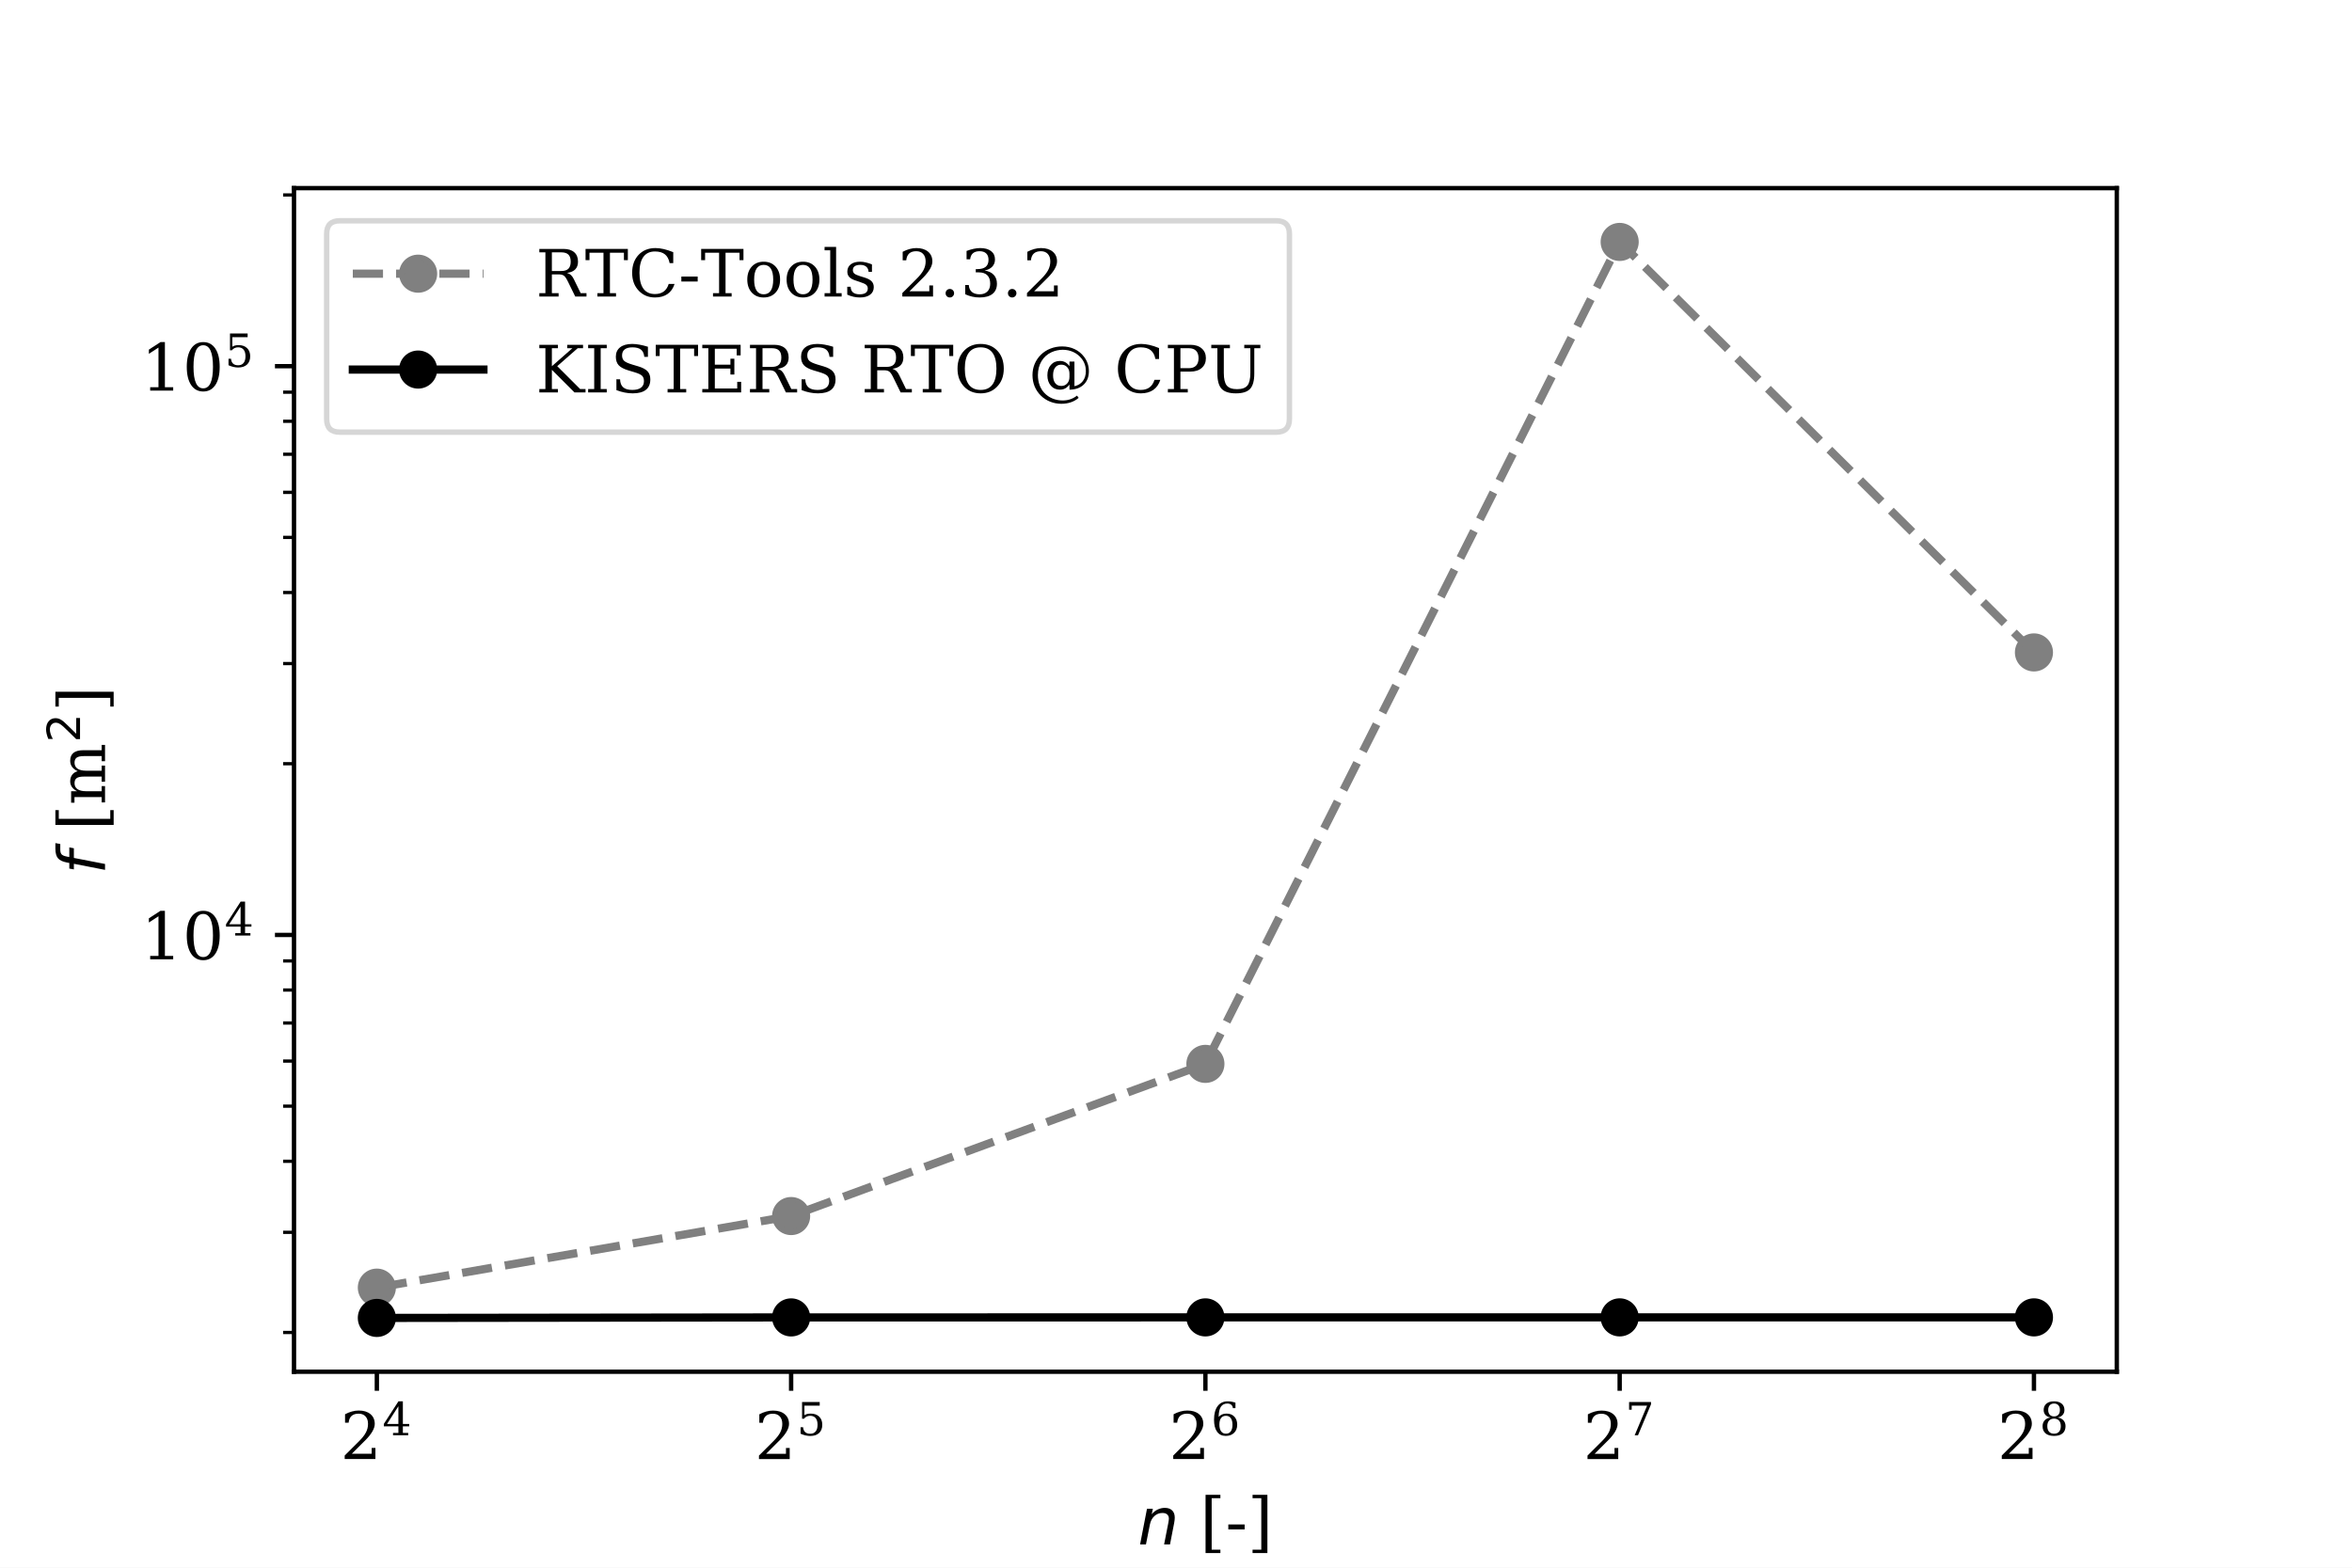
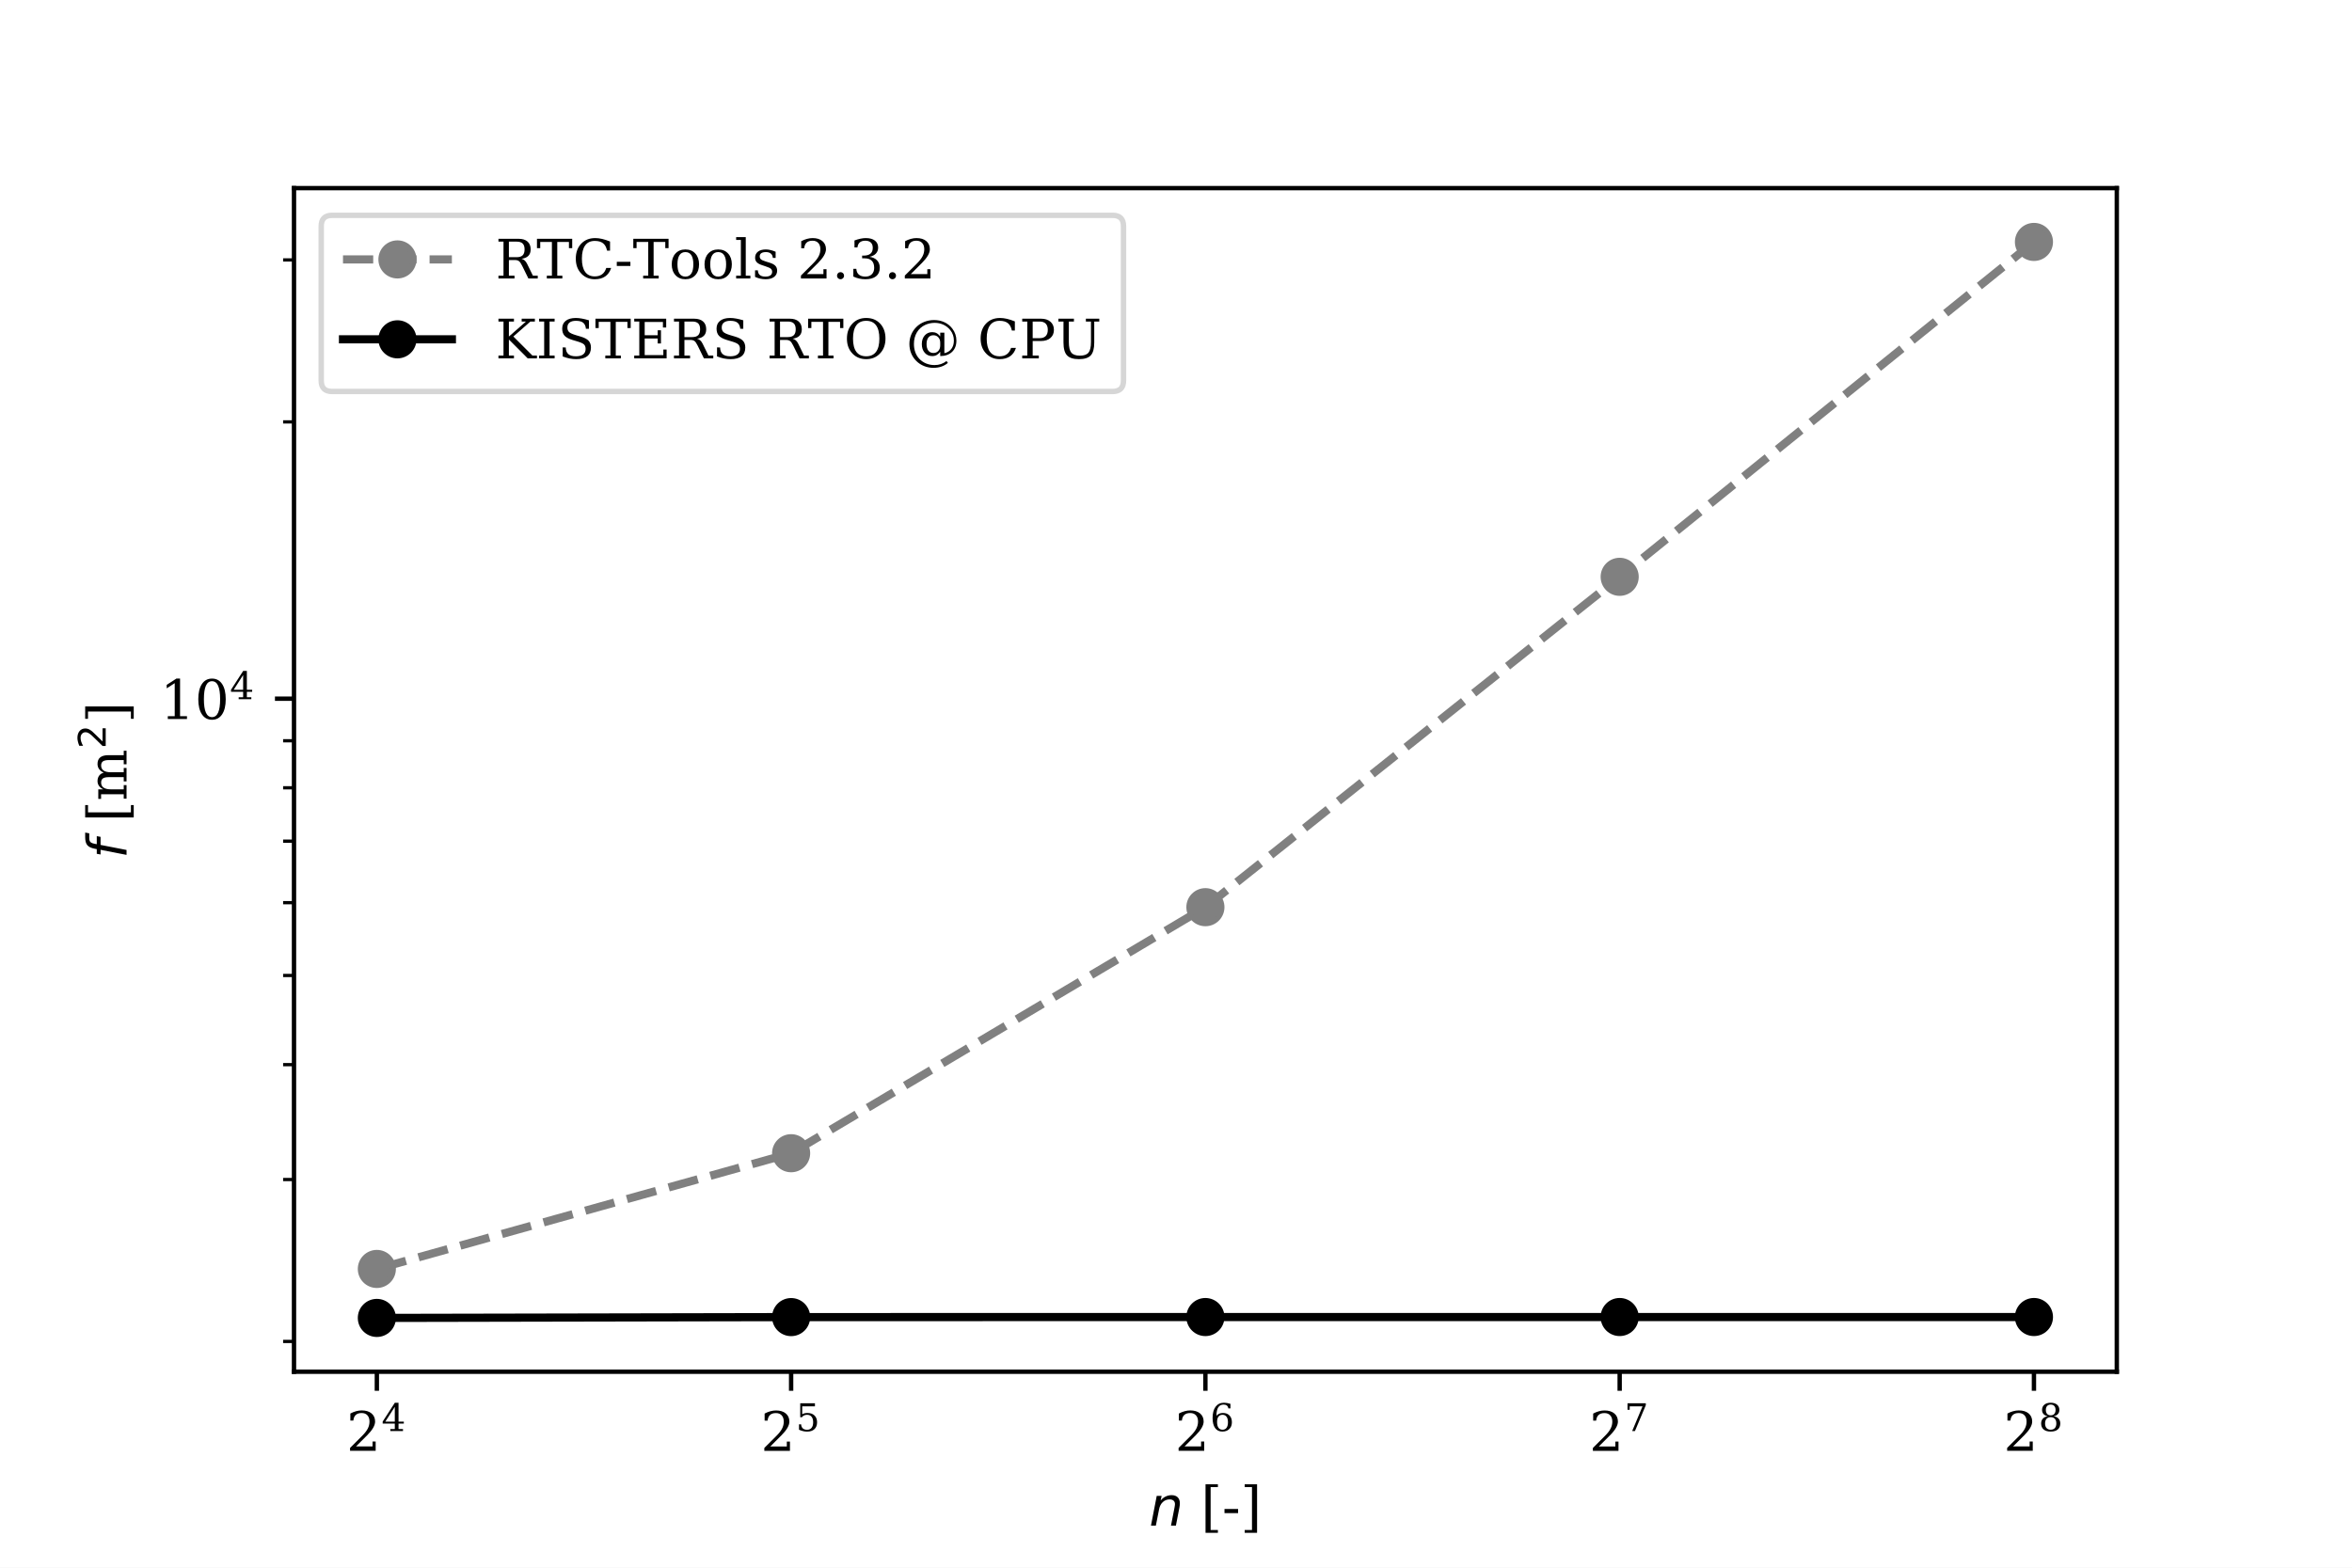
<svg xmlns="http://www.w3.org/2000/svg" xmlns:xlink="http://www.w3.org/1999/xlink" height="288pt" version="1.1" viewBox="0 0 432 288" width="432pt">
  <defs>
    <style type="text/css">
*{stroke-linecap:butt;stroke-linejoin:round;white-space:pre;}
  </style>
  </defs>
  <g id="figure_1">
    <g id="patch_1">
      <path d="M 0 288  L 432 288  L 432 0  L 0 0  z " style="fill:#ffffff;" />
    </g>
    <g id="axes_1">
      <g id="patch_2">
        <path d="M 54 252  L 388.8 252  L 388.8 34.56  L 54 34.56  z " style="fill:#ffffff;" />
      </g>
      <g id="matplotlib.axis_1">
        <g id="xtick_1">
          <g id="line2d_1">
            <defs>
-               <path d="M 0 0  L 0 3.5  " id="me330f98cf2" style="stroke:#000000;stroke-width:0.8;" />
-             </defs>
-             <g>
-               <use style="stroke:#000000;stroke-width:0.8;" x="69.218" xlink:href="#me330f98cf2" y="252" />
+               <path d="M 0 0  L 0 3.5  " id="mf305bea7f1" style="stroke:#000000;stroke-width:0.8;" />
+             </defs>
+             <g>
+               <use style="stroke:#000000;stroke-width:0.8;" x="69.218" xlink:href="#mf305bea7f1" y="252" />
            </g>
          </g>
          <g id="text_1">
            <defs>
              <path d="M 12.797 55.516  L 7.328 55.516  L 7.328 68.5  Q 12.547 71.297 17.844 72.75  Q 23.141 74.219 28.219 74.219  Q 39.594 74.219 46.188 68.703  Q 52.781 63.188 52.781 53.719  Q 52.781 43.016 37.844 28.125  Q 36.672 27 36.078 26.422  L 17.672 8.016  L 48.094 8.016  L 48.094 17  L 53.812 17  L 53.812 0  L 6.781 0  L 6.781 5.328  L 28.906 27.391  Q 36.234 34.719 39.359 40.844  Q 42.484 46.969 42.484 53.719  Q 42.484 61.078 38.641 65.234  Q 34.812 69.391 28.078 69.391  Q 21.094 69.391 17.281 65.922  Q 13.484 62.453 12.797 55.516  z " id="DejaVuSerif-50" />
              <path d="M 34.906 24.703  L 34.906 63.484  L 10.016 24.703  z M 56.391 0  L 23.188 0  L 23.188 5.172  L 34.906 5.172  L 34.906 19.484  L 3.078 19.484  L 3.078 24.812  L 35.016 74.219  L 44.672 74.219  L 44.672 24.703  L 58.594 24.703  L 58.594 19.484  L 44.672 19.484  L 44.672 5.172  L 56.391 5.172  z " id="DejaVuSerif-52" />
            </defs>
-             <g transform="translate(62.49818 268.1181)scale(0.12 -0.12)">
+             <g transform="translate(63.61818 266.5984)scale(0.1 -0.1)">
              <use transform="translate(0 0.7125)" xlink:href="#DejaVuSerif-50" />
              <use transform="translate(64.53141 37.04688)scale(0.7)" xlink:href="#DejaVuSerif-52" />
            </g>
          </g>
        </g>
        <g id="xtick_2">
          <g id="line2d_2">
            <g>
-               <use style="stroke:#000000;stroke-width:0.8;" x="145.309" xlink:href="#me330f98cf2" y="252" />
+               <use style="stroke:#000000;stroke-width:0.8;" x="145.309" xlink:href="#mf305bea7f1" y="252" />
            </g>
          </g>
          <g id="text_2">
            <defs>
              <path d="M 50.297 72.906  L 50.297 64.891  L 16.891 64.891  L 16.891 44  Q 19.438 45.75 22.828 46.625  Q 26.219 47.516 30.422 47.516  Q 42.234 47.516 49.062 40.969  Q 55.906 34.422 55.906 23.094  Q 55.906 11.531 49 5.047  Q 42.094 -1.422 29.594 -1.422  Q 24.562 -1.422 19.281 -0.188  Q 14.016 1.031 8.5 3.516  L 8.5 17.672  L 14.016 17.672  Q 14.453 10.75 18.422 7.078  Q 22.406 3.422 29.594 3.422  Q 37.312 3.422 41.453 8.5  Q 45.609 13.578 45.609 23.094  Q 45.609 32.562 41.484 37.609  Q 37.359 42.672 29.594 42.672  Q 25.203 42.672 21.844 41.109  Q 18.5 39.547 15.922 36.281  L 11.719 36.281  L 11.719 72.906  z " id="DejaVuSerif-53" />
            </defs>
-             <g transform="translate(138.5891 268.1181)scale(0.12 -0.12)">
+             <g transform="translate(139.7091 266.5984)scale(0.1 -0.1)">
              <use transform="translate(0 0.63125)" xlink:href="#DejaVuSerif-50" />
              <use transform="translate(64.53141 36.96563)scale(0.7)" xlink:href="#DejaVuSerif-53" />
            </g>
          </g>
        </g>
        <g id="xtick_3">
          <g id="line2d_3">
            <g>
-               <use style="stroke:#000000;stroke-width:0.8;" x="221.4" xlink:href="#me330f98cf2" y="252" />
+               <use style="stroke:#000000;stroke-width:0.8;" x="221.4" xlink:href="#mf305bea7f1" y="252" />
            </g>
          </g>
          <g id="text_3">
            <defs>
              <path d="M 32.719 3.422  Q 39.594 3.422 43.297 8.469  Q 47.016 13.531 47.016 23  Q 47.016 32.469 43.297 37.516  Q 39.594 42.578 32.719 42.578  Q 25.734 42.578 22.062 37.688  Q 18.406 32.812 18.406 23.578  Q 18.406 13.875 22.109 8.641  Q 25.828 3.422 32.719 3.422  z M 16.797 40.141  Q 20.125 43.797 24.312 45.594  Q 28.516 47.406 33.797 47.406  Q 44.672 47.406 51 40.859  Q 57.328 34.328 57.328 23  Q 57.328 11.922 50.516 5.25  Q 43.703 -1.422 32.328 -1.422  Q 19.969 -1.422 13.328 7.781  Q 6.688 17 6.688 34.078  Q 6.688 53.219 14.547 63.719  Q 22.406 74.219 36.719 74.219  Q 40.578 74.219 44.828 73.484  Q 49.078 72.75 53.516 71.297  L 53.516 59.281  L 48 59.281  Q 47.406 64.203 44.234 66.797  Q 41.062 69.391 35.688 69.391  Q 26.219 69.391 21.578 62.203  Q 16.938 55.031 16.797 40.141  z " id="DejaVuSerif-54" />
            </defs>
-             <g transform="translate(214.68 268.1181)scale(0.12 -0.12)">
+             <g transform="translate(215.8 266.5984)scale(0.1 -0.1)">
              <use transform="translate(0 0.7125)" xlink:href="#DejaVuSerif-50" />
              <use transform="translate(64.53141 37.04688)scale(0.7)" xlink:href="#DejaVuSerif-54" />
            </g>
          </g>
        </g>
        <g id="xtick_4">
          <g id="line2d_4">
            <g>
-               <use style="stroke:#000000;stroke-width:0.8;" x="297.491" xlink:href="#me330f98cf2" y="252" />
+               <use style="stroke:#000000;stroke-width:0.8;" x="297.491" xlink:href="#mf305bea7f1" y="252" />
            </g>
          </g>
          <g id="text_4">
            <defs>
              <path d="M 56.391 67.922  L 27.875 0  L 20.609 0  L 47.797 64.891  L 14.109 64.891  L 14.109 55.906  L 8.406 55.906  L 8.406 72.906  L 56.391 72.906  z " id="DejaVuSerif-55" />
            </defs>
-             <g transform="translate(290.7709 268.1181)scale(0.12 -0.12)">
+             <g transform="translate(291.8909 266.5984)scale(0.1 -0.1)">
              <use transform="translate(0 0.63125)" xlink:href="#DejaVuSerif-50" />
              <use transform="translate(64.53141 36.96563)scale(0.7)" xlink:href="#DejaVuSerif-55" />
            </g>
          </g>
        </g>
        <g id="xtick_5">
          <g id="line2d_5">
            <g>
-               <use style="stroke:#000000;stroke-width:0.8;" x="373.582" xlink:href="#me330f98cf2" y="252" />
+               <use style="stroke:#000000;stroke-width:0.8;" x="373.582" xlink:href="#mf305bea7f1" y="252" />
            </g>
          </g>
          <g id="text_5">
            <defs>
              <path d="M 46.578 19.922  Q 46.578 27.734 42.688 32.047  Q 38.812 36.375 31.781 36.375  Q 24.75 36.375 20.875 32.047  Q 17 27.734 17 19.922  Q 17 12.062 20.875 7.734  Q 24.75 3.422 31.781 3.422  Q 38.812 3.422 42.688 7.734  Q 46.578 12.062 46.578 19.922  z M 44.578 55.328  Q 44.578 61.969 41.203 65.672  Q 37.844 69.391 31.781 69.391  Q 25.781 69.391 22.391 65.672  Q 19 61.969 19 55.328  Q 19 48.641 22.391 44.922  Q 25.781 41.219 31.781 41.219  Q 37.844 41.219 41.203 44.922  Q 44.578 48.641 44.578 55.328  z M 39.312 38.812  Q 47.609 37.703 52.25 32.688  Q 56.891 27.688 56.891 19.922  Q 56.891 9.672 50.391 4.125  Q 43.891 -1.422 31.781 -1.422  Q 19.734 -1.422 13.203 4.125  Q 6.688 9.672 6.688 19.922  Q 6.688 27.688 11.328 32.688  Q 15.969 37.703 24.312 38.812  Q 16.938 40.141 13 44.406  Q 9.078 48.688 9.078 55.328  Q 9.078 64.109 15.125 69.156  Q 21.188 74.219 31.781 74.219  Q 42.391 74.219 48.438 69.156  Q 54.5 64.109 54.5 55.328  Q 54.5 48.688 50.562 44.406  Q 46.625 40.141 39.312 38.812  z " id="DejaVuSerif-56" />
            </defs>
-             <g transform="translate(366.8618 268.1181)scale(0.12 -0.12)">
+             <g transform="translate(367.9818 266.5984)scale(0.1 -0.1)">
              <use transform="translate(0 0.7125)" xlink:href="#DejaVuSerif-50" />
              <use transform="translate(64.53141 37.04688)scale(0.7)" xlink:href="#DejaVuSerif-56" />
            </g>
          </g>
        </g>
        <g id="text_6">
          <defs>
            <path d="M 55.719 33.016  L 49.312 0  L 40.281 0  L 46.688 32.672  Q 47.125 34.969 47.359 36.719  Q 47.609 38.484 47.609 39.5  Q 47.609 43.609 45.016 45.891  Q 42.438 48.188 37.797 48.188  Q 30.562 48.188 25.344 43.375  Q 20.125 38.578 18.5 30.328  L 12.5 0  L 3.516 0  L 14.109 54.688  L 23.094 54.688  L 21.297 46.094  Q 25.047 50.828 30.312 53.406  Q 35.594 56 41.406 56  Q 48.641 56 52.609 52.094  Q 56.594 48.188 56.594 41.109  Q 56.594 39.359 56.375 37.359  Q 56.156 35.359 55.719 33.016  z " id="DejaVuSans-Oblique-110" />
            <path id="DejaVuSerif-32" />
            <path d="M 8.594 75.984  L 31.297 75.984  L 31.297 70.797  L 17.922 70.797  L 17.922 -8.016  L 31.297 -8.016  L 31.297 -13.188  L 8.594 -13.188  z " id="DejaVuSerif-91" />
            <path d="M 4.391 30.609  L 29.391 30.609  L 29.391 23  L 4.391 23  z " id="DejaVuSerif-45" />
            <path d="M 30.422 75.984  L 30.422 -13.188  L 7.719 -13.188  L 7.719 -8.016  L 21.094 -8.016  L 21.094 70.797  L 7.719 70.797  L 7.719 75.984  z " id="DejaVuSerif-93" />
          </defs>
-           <g transform="translate(208.98 283.7319)scale(0.12 -0.12)">
+           <g transform="translate(211.05 280.2766)scale(0.1 -0.1)">
            <use transform="translate(0 0.015625)" xlink:href="#DejaVuSans-Oblique-110" />
            <use transform="translate(63.37891 0.015625)" xlink:href="#DejaVuSerif-32" />
            <use transform="translate(95.16602 0.015625)" xlink:href="#DejaVuSerif-91" />
            <use transform="translate(134.1797 0.015625)" xlink:href="#DejaVuSerif-45" />
            <use transform="translate(167.9688 0.015625)" xlink:href="#DejaVuSerif-93" />
          </g>
        </g>
      </g>
      <g id="matplotlib.axis_2">
        <g id="ytick_1">
          <g id="line2d_6">
            <defs>
-               <path d="M 0 0  L -3.5 0  " id="m2ecfad1201" style="stroke:#000000;stroke-width:0.8;" />
-             </defs>
-             <g>
-               <use style="stroke:#000000;stroke-width:0.8;" x="54" xlink:href="#m2ecfad1201" y="171.755" />
+               <path d="M 0 0  L -3.5 0  " id="me448bcb510" style="stroke:#000000;stroke-width:0.8;" />
+             </defs>
+             <g>
+               <use style="stroke:#000000;stroke-width:0.8;" x="54" xlink:href="#me448bcb510" y="128.356" />
            </g>
          </g>
          <g id="text_7">
            <defs>
              <path d="M 14.203 0  L 14.203 5.172  L 26.906 5.172  L 26.906 65.828  L 12.203 56.297  L 12.203 62.703  L 29.984 74.219  L 36.719 74.219  L 36.719 5.172  L 49.422 5.172  L 49.422 0  z " id="DejaVuSerif-49" />
              <path d="M 31.781 3.422  Q 39.266 3.422 42.969 11.625  Q 46.688 19.828 46.688 36.375  Q 46.688 52.984 42.969 61.188  Q 39.266 69.391 31.781 69.391  Q 24.312 69.391 20.594 61.188  Q 16.891 52.984 16.891 36.375  Q 16.891 19.828 20.594 11.625  Q 24.312 3.422 31.781 3.422  z M 31.781 -1.422  Q 19.922 -1.422 13.25 8.531  Q 6.594 18.5 6.594 36.375  Q 6.594 54.297 13.25 64.25  Q 19.922 74.219 31.781 74.219  Q 43.703 74.219 50.344 64.25  Q 56.984 54.297 56.984 36.375  Q 56.984 18.5 50.344 8.531  Q 43.703 -1.422 31.781 -1.422  z " id="DejaVuSerif-48" />
            </defs>
-             <g transform="translate(25.88 176.3144)scale(0.12 -0.12)">
+             <g transform="translate(29.4 132.1556)scale(0.1 -0.1)">
              <use transform="translate(0 0.7125)" xlink:href="#DejaVuSerif-49" />
              <use transform="translate(63.62305 0.7125)" xlink:href="#DejaVuSerif-48" />
              <use transform="translate(128.1545 37.04688)scale(0.7)" xlink:href="#DejaVuSerif-52" />
            </g>
          </g>
        </g>
        <g id="ytick_2">
          <g id="line2d_7">
-             <g>
-               <use style="stroke:#000000;stroke-width:0.8;" x="54" xlink:href="#m2ecfad1201" y="67.269" />
-             </g>
-           </g>
-           <g id="text_8">
-             <g transform="translate(25.88 71.82839)scale(0.12 -0.12)">
-               <use transform="translate(0 0.63125)" xlink:href="#DejaVuSerif-49" />
-               <use transform="translate(63.62305 0.63125)" xlink:href="#DejaVuSerif-48" />
-               <use transform="translate(128.1545 36.96563)scale(0.7)" xlink:href="#DejaVuSerif-53" />
+             <defs>
+               <path d="M 0 0  L -2 0  " id="m53c43acfee" style="stroke:#000000;stroke-width:0.6;" />
+             </defs>
+             <g>
+               <use style="stroke:#000000;stroke-width:0.6;" x="54" xlink:href="#m53c43acfee" y="246.436" />
            </g>
          </g>
        </g>
        <g id="ytick_3">
          <g id="line2d_8">
-             <defs>
-               <path d="M 0 0  L -2 0  " id="me9627e96fa" style="stroke:#000000;stroke-width:0.6;" />
-             </defs>
-             <g>
-               <use style="stroke:#000000;stroke-width:0.6;" x="54" xlink:href="#me9627e96fa" y="244.788" />
+             <g>
+               <use style="stroke:#000000;stroke-width:0.6;" x="54" xlink:href="#m53c43acfee" y="216.688" />
            </g>
          </g>
        </g>
        <g id="ytick_4">
          <g id="line2d_9">
            <g>
-               <use style="stroke:#000000;stroke-width:0.6;" x="54" xlink:href="#me9627e96fa" y="226.389" />
+               <use style="stroke:#000000;stroke-width:0.6;" x="54" xlink:href="#m53c43acfee" y="195.582" />
            </g>
          </g>
        </g>
        <g id="ytick_5">
          <g id="line2d_10">
            <g>
-               <use style="stroke:#000000;stroke-width:0.6;" x="54" xlink:href="#me9627e96fa" y="213.335" />
+               <use style="stroke:#000000;stroke-width:0.6;" x="54" xlink:href="#m53c43acfee" y="179.21" />
            </g>
          </g>
        </g>
        <g id="ytick_6">
          <g id="line2d_11">
            <g>
-               <use style="stroke:#000000;stroke-width:0.6;" x="54" xlink:href="#me9627e96fa" y="203.209" />
+               <use style="stroke:#000000;stroke-width:0.6;" x="54" xlink:href="#m53c43acfee" y="165.834" />
            </g>
          </g>
        </g>
        <g id="ytick_7">
          <g id="line2d_12">
            <g>
-               <use style="stroke:#000000;stroke-width:0.6;" x="54" xlink:href="#me9627e96fa" y="194.935" />
+               <use style="stroke:#000000;stroke-width:0.6;" x="54" xlink:href="#m53c43acfee" y="154.525" />
            </g>
          </g>
        </g>
        <g id="ytick_8">
          <g id="line2d_13">
            <g>
-               <use style="stroke:#000000;stroke-width:0.6;" x="54" xlink:href="#me9627e96fa" y="187.94" />
+               <use style="stroke:#000000;stroke-width:0.6;" x="54" xlink:href="#m53c43acfee" y="144.728" />
            </g>
          </g>
        </g>
        <g id="ytick_9">
          <g id="line2d_14">
            <g>
-               <use style="stroke:#000000;stroke-width:0.6;" x="54" xlink:href="#me9627e96fa" y="181.881" />
+               <use style="stroke:#000000;stroke-width:0.6;" x="54" xlink:href="#m53c43acfee" y="136.086" />
            </g>
          </g>
        </g>
        <g id="ytick_10">
          <g id="line2d_15">
            <g>
-               <use style="stroke:#000000;stroke-width:0.6;" x="54" xlink:href="#me9627e96fa" y="176.536" />
+               <use style="stroke:#000000;stroke-width:0.6;" x="54" xlink:href="#m53c43acfee" y="77.502" />
            </g>
          </g>
        </g>
        <g id="ytick_11">
          <g id="line2d_16">
            <g>
-               <use style="stroke:#000000;stroke-width:0.6;" x="54" xlink:href="#me9627e96fa" y="140.302" />
-             </g>
-           </g>
-         </g>
-         <g id="ytick_12">
-           <g id="line2d_17">
-             <g>
-               <use style="stroke:#000000;stroke-width:0.6;" x="54" xlink:href="#me9627e96fa" y="121.903" />
-             </g>
-           </g>
-         </g>
-         <g id="ytick_13">
-           <g id="line2d_18">
-             <g>
-               <use style="stroke:#000000;stroke-width:0.6;" x="54" xlink:href="#me9627e96fa" y="108.848" />
-             </g>
-           </g>
-         </g>
-         <g id="ytick_14">
-           <g id="line2d_19">
-             <g>
-               <use style="stroke:#000000;stroke-width:0.6;" x="54" xlink:href="#me9627e96fa" y="98.723" />
-             </g>
-           </g>
-         </g>
-         <g id="ytick_15">
-           <g id="line2d_20">
-             <g>
-               <use style="stroke:#000000;stroke-width:0.6;" x="54" xlink:href="#me9627e96fa" y="90.449" />
-             </g>
-           </g>
-         </g>
-         <g id="ytick_16">
-           <g id="line2d_21">
-             <g>
-               <use style="stroke:#000000;stroke-width:0.6;" x="54" xlink:href="#me9627e96fa" y="83.454" />
-             </g>
-           </g>
-         </g>
-         <g id="ytick_17">
-           <g id="line2d_22">
-             <g>
-               <use style="stroke:#000000;stroke-width:0.6;" x="54" xlink:href="#me9627e96fa" y="77.395" />
-             </g>
-           </g>
-         </g>
-         <g id="ytick_18">
-           <g id="line2d_23">
-             <g>
-               <use style="stroke:#000000;stroke-width:0.6;" x="54" xlink:href="#me9627e96fa" y="72.05" />
-             </g>
-           </g>
-         </g>
-         <g id="ytick_19">
-           <g id="line2d_24">
-             <g>
-               <use style="stroke:#000000;stroke-width:0.6;" x="54" xlink:href="#me9627e96fa" y="35.816" />
-             </g>
-           </g>
-         </g>
-         <g id="text_9">
+               <use style="stroke:#000000;stroke-width:0.6;" x="54" xlink:href="#m53c43acfee" y="47.755" />
+             </g>
+           </g>
+         </g>
+         <g id="text_8">
          <defs>
            <path d="M 47.797 75.984  L 46.391 68.5  L 37.797 68.5  Q 32.906 68.5 30.688 66.578  Q 28.469 64.656 27.391 59.516  L 26.422 54.688  L 41.219 54.688  L 39.891 47.703  L 25.094 47.703  L 15.828 0  L 6.781 0  L 16.109 47.703  L 7.516 47.703  L 8.797 54.688  L 17.391 54.688  L 18.109 58.5  Q 19.969 68.172 24.625 72.078  Q 29.297 75.984 39.312 75.984  z " id="DejaVuSans-Oblique-102" />
            <path d="M 51.812 41.797  Q 54.391 47.516 58.422 50.422  Q 62.453 53.328 67.828 53.328  Q 75.984 53.328 79.984 48.266  Q 83.984 43.219 83.984 33.016  L 83.984 5.172  L 92.094 5.172  L 92.094 0  L 67.188 0  L 67.188 5.172  L 75 5.172  L 75 31.984  Q 75 39.938 72.656 43.312  Q 70.312 46.688 64.891 46.688  Q 58.891 46.688 55.734 42.141  Q 52.594 37.594 52.594 28.906  L 52.594 5.172  L 60.406 5.172  L 60.406 0  L 35.797 0  L 35.797 5.172  L 43.609 5.172  L 43.609 32.328  Q 43.609 40.094 41.266 43.391  Q 38.922 46.688 33.5 46.688  Q 27.484 46.688 24.328 42.141  Q 21.188 37.594 21.188 28.906  L 21.188 5.172  L 29 5.172  L 29 0  L 4.109 0  L 4.109 5.172  L 12.203 5.172  L 12.203 46.781  L 3.609 46.781  L 3.609 51.906  L 21.188 51.906  L 21.188 42.672  Q 23.688 47.859 27.531 50.594  Q 31.391 53.328 36.281 53.328  Q 42.328 53.328 46.375 50.312  Q 50.438 47.312 51.812 41.797  z " id="DejaVuSerif-109" />
            <path d="M 19.188 8.297  L 53.609 8.297  L 53.609 0  L 7.328 0  L 7.328 8.297  Q 12.938 14.109 22.625 23.891  Q 32.328 33.688 34.812 36.531  Q 39.547 41.844 41.422 45.531  Q 43.312 49.219 43.312 52.781  Q 43.312 58.594 39.234 62.25  Q 35.156 65.922 28.609 65.922  Q 23.969 65.922 18.812 64.312  Q 13.672 62.703 7.812 59.422  L 7.812 69.391  Q 13.766 71.781 18.938 73  Q 24.125 74.219 28.422 74.219  Q 39.75 74.219 46.484 68.547  Q 53.219 62.891 53.219 53.422  Q 53.219 48.922 51.531 44.891  Q 49.859 40.875 45.406 35.406  Q 44.188 33.984 37.641 27.219  Q 31.109 20.453 19.188 8.297  z " id="DejaVuSans-50" />
          </defs>
-           <g transform="translate(19.38437 160.62)rotate(-90)scale(0.12 -0.12)">
+           <g transform="translate(23.32031 157.73)rotate(-90)scale(0.1 -0.1)">
            <use transform="translate(0 0.765625)" xlink:href="#DejaVuSans-Oblique-102" />
            <use transform="translate(35.20508 0.765625)" xlink:href="#DejaVuSerif-32" />
            <use transform="translate(66.99219 0.765625)" xlink:href="#DejaVuSerif-91" />
            <use transform="translate(106.0059 0.765625)" xlink:href="#DejaVuSerif-109" />
            <use transform="translate(201.7871 39.04688)scale(0.7)" xlink:href="#DejaVuSans-50" />
            <use transform="translate(249.0576 0.765625)" xlink:href="#DejaVuSerif-93" />
          </g>
        </g>
      </g>
-       <g id="line2d_25">
-         <path clip-path="url(#pf1e11ca884)" d="M 69.218 236.551  L 145.309 223.401  L 221.4 195.445  L 297.491 44.444  L 373.582 119.855  " style="fill:none;stroke:#808080;stroke-dasharray:5.55,2.4;stroke-dashoffset:0;stroke-width:1.5;" />
+       <g id="line2d_17">
+         <path clip-path="url(#p77bad1e500)" d="M 69.218 233.118  L 145.309 211.857  L 221.4 166.658  L 297.491 105.967  L 373.582 44.444  " style="fill:none;stroke:#808080;stroke-dasharray:5.55,2.4;stroke-dashoffset:0;stroke-width:1.5;" />
        <defs>
-           <path d="M 0 3  C 0.796 3 1.559 2.684 2.121 2.121  C 2.684 1.559 3 0.796 3 0  C 3 -0.796 2.684 -1.559 2.121 -2.121  C 1.559 -2.684 0.796 -3 0 -3  C -0.796 -3 -1.559 -2.684 -2.121 -2.121  C -2.684 -1.559 -3 -0.796 -3 0  C -3 0.796 -2.684 1.559 -2.121 2.121  C -1.559 2.684 -0.796 3 0 3  z " id="mf6b2924a03" style="stroke:#808080;" />
+           <path d="M 0 3  C 0.796 3 1.559 2.684 2.121 2.121  C 2.684 1.559 3 0.796 3 0  C 3 -0.796 2.684 -1.559 2.121 -2.121  C 1.559 -2.684 0.796 -3 0 -3  C -0.796 -3 -1.559 -2.684 -2.121 -2.121  C -2.684 -1.559 -3 -0.796 -3 0  C -3 0.796 -2.684 1.559 -2.121 2.121  C -1.559 2.684 -0.796 3 0 3  z " id="m9ca54e6a42" style="stroke:#808080;" />
        </defs>
-         <g clip-path="url(#pf1e11ca884)">
-           <use style="fill:#808080;stroke:#808080;" x="69.218" xlink:href="#mf6b2924a03" y="236.551" />
-           <use style="fill:#808080;stroke:#808080;" x="145.309" xlink:href="#mf6b2924a03" y="223.401" />
-           <use style="fill:#808080;stroke:#808080;" x="221.4" xlink:href="#mf6b2924a03" y="195.445" />
-           <use style="fill:#808080;stroke:#808080;" x="297.491" xlink:href="#mf6b2924a03" y="44.444" />
-           <use style="fill:#808080;stroke:#808080;" x="373.582" xlink:href="#mf6b2924a03" y="119.855" />
-         </g>
-       </g>
-       <g id="line2d_26">
-         <path clip-path="url(#pf1e11ca884)" d="M 69.218 242.116  L 145.309 242.022  L 221.4 242.016  L 297.491 242.014  L 373.582 242.014  " style="fill:none;stroke:#000000;stroke-linecap:square;stroke-width:1.5;" />
+         <g clip-path="url(#p77bad1e500)">
+           <use style="fill:#808080;stroke:#808080;" x="69.218" xlink:href="#m9ca54e6a42" y="233.118" />
+           <use style="fill:#808080;stroke:#808080;" x="145.309" xlink:href="#m9ca54e6a42" y="211.857" />
+           <use style="fill:#808080;stroke:#808080;" x="221.4" xlink:href="#m9ca54e6a42" y="166.658" />
+           <use style="fill:#808080;stroke:#808080;" x="297.491" xlink:href="#m9ca54e6a42" y="105.967" />
+           <use style="fill:#808080;stroke:#808080;" x="373.582" xlink:href="#m9ca54e6a42" y="44.444" />
+         </g>
+       </g>
+       <g id="line2d_18">
+         <path clip-path="url(#p77bad1e500)" d="M 69.218 242.116  L 145.309 241.964  L 221.4 241.954  L 297.491 241.951  L 373.582 241.951  " style="fill:none;stroke:#000000;stroke-linecap:square;stroke-width:1.5;" />
        <defs>
-           <path d="M 0 3  C 0.796 3 1.559 2.684 2.121 2.121  C 2.684 1.559 3 0.796 3 0  C 3 -0.796 2.684 -1.559 2.121 -2.121  C 1.559 -2.684 0.796 -3 0 -3  C -0.796 -3 -1.559 -2.684 -2.121 -2.121  C -2.684 -1.559 -3 -0.796 -3 0  C -3 0.796 -2.684 1.559 -2.121 2.121  C -1.559 2.684 -0.796 3 0 3  z " id="mcc75e73855" style="stroke:#000000;" />
+           <path d="M 0 3  C 0.796 3 1.559 2.684 2.121 2.121  C 2.684 1.559 3 0.796 3 0  C 3 -0.796 2.684 -1.559 2.121 -2.121  C 1.559 -2.684 0.796 -3 0 -3  C -0.796 -3 -1.559 -2.684 -2.121 -2.121  C -2.684 -1.559 -3 -0.796 -3 0  C -3 0.796 -2.684 1.559 -2.121 2.121  C -1.559 2.684 -0.796 3 0 3  z " id="mde7d5d0d03" style="stroke:#000000;" />
        </defs>
-         <g clip-path="url(#pf1e11ca884)">
-           <use style="stroke:#000000;" x="69.218" xlink:href="#mcc75e73855" y="242.116" />
-           <use style="stroke:#000000;" x="145.309" xlink:href="#mcc75e73855" y="242.022" />
-           <use style="stroke:#000000;" x="221.4" xlink:href="#mcc75e73855" y="242.016" />
-           <use style="stroke:#000000;" x="297.491" xlink:href="#mcc75e73855" y="242.014" />
-           <use style="stroke:#000000;" x="373.582" xlink:href="#mcc75e73855" y="242.014" />
+         <g clip-path="url(#p77bad1e500)">
+           <use style="stroke:#000000;" x="69.218" xlink:href="#mde7d5d0d03" y="242.116" />
+           <use style="stroke:#000000;" x="145.309" xlink:href="#mde7d5d0d03" y="241.964" />
+           <use style="stroke:#000000;" x="221.4" xlink:href="#mde7d5d0d03" y="241.954" />
+           <use style="stroke:#000000;" x="297.491" xlink:href="#mde7d5d0d03" y="241.951" />
+           <use style="stroke:#000000;" x="373.582" xlink:href="#mde7d5d0d03" y="241.951" />
        </g>
      </g>
      <g id="patch_3">
        <path d="M 54 252  L 54 34.56  " style="fill:none;stroke:#000000;stroke-linecap:square;stroke-linejoin:miter;stroke-width:0.8;" />
      </g>
      <g id="patch_4">
        <path d="M 388.8 252  L 388.8 34.56  " style="fill:none;stroke:#000000;stroke-linecap:square;stroke-linejoin:miter;stroke-width:0.8;" />
      </g>
      <g id="patch_5">
        <path d="M 54 252  L 388.8 252  " style="fill:none;stroke:#000000;stroke-linecap:square;stroke-linejoin:miter;stroke-width:0.8;" />
      </g>
      <g id="patch_6">
        <path d="M 54 34.56  L 388.8 34.56  " style="fill:none;stroke:#000000;stroke-linecap:square;stroke-linejoin:miter;stroke-width:0.8;" />
      </g>
      <g id="legend_1">
        <g id="patch_7">
-           <path d="M 62.4 79.388  L 234.429 79.388  Q 236.829 79.388 236.829 76.987  L 236.829 42.96  Q 236.829 40.56 234.429 40.56  L 62.4 40.56  Q 60 40.56 60 42.96  L 60 76.987  Q 60 79.388 62.4 79.388  z " style="fill:#ffffff;opacity:0.8;stroke:#cccccc;stroke-linejoin:miter;" />
-         </g>
-         <g id="line2d_27">
-           <path d="M 64.8 50.278  L 88.8 50.278  " style="fill:none;stroke:#808080;stroke-dasharray:5.55,2.4;stroke-dashoffset:0;stroke-width:1.5;" />
-         </g>
-         <g id="line2d_28">
+           <path d="M 61 71.916  L 204.358 71.916  Q 206.358 71.916 206.358 69.916  L 206.358 41.56  Q 206.358 39.56 204.358 39.56  L 61 39.56  Q 59 39.56 59 41.56  L 59 69.916  Q 59 71.916 61 71.916  z " style="fill:#ffffff;opacity:0.8;stroke:#cccccc;stroke-linejoin:miter;" />
+         </g>
+         <g id="line2d_19">
+           <path d="M 63 47.658  L 83 47.658  " style="fill:none;stroke:#808080;stroke-dasharray:5.55,2.4;stroke-dashoffset:0;stroke-width:1.5;" />
+         </g>
+         <g id="line2d_20">
          <g>
-             <use style="fill:#808080;stroke:#808080;" x="76.8" xlink:href="#mf6b2924a03" y="50.278" />
-           </g>
-         </g>
-         <g id="text_10">
+             <use style="fill:#808080;stroke:#808080;" x="73" xlink:href="#m9ca54e6a42" y="47.658" />
+           </g>
+         </g>
+         <g id="text_9">
          <defs>
            <path d="M 47.906 36.188  Q 51.312 35.25 53.781 33.031  Q 56.25 30.812 58.203 26.812  L 68.797 5.172  L 77.688 5.172  L 77.688 0  L 60.5 0  L 49.125 23.188  Q 45.844 29.938 43.109 31.906  Q 40.375 33.891 35.594 33.891  L 24.703 33.891  L 24.703 5.172  L 35.016 5.172  L 35.016 0  L 5.516 0  L 5.516 5.172  L 14.797 5.172  L 14.797 67.672  L 5.516 67.672  L 5.516 72.906  L 42.484 72.906  Q 53.125 72.906 58.906 67.828  Q 64.703 62.75 64.703 53.422  Q 64.703 45.906 60.469 41.578  Q 56.25 37.25 47.906 36.188  z M 24.703 39.109  L 39.109 39.109  Q 46.484 39.109 50 42.594  Q 53.516 46.094 53.516 53.422  Q 53.516 60.75 50 64.203  Q 46.484 67.672 39.109 67.672  L 24.703 67.672  z " id="DejaVuSerif-82" />
            <path d="M 19.094 0  L 19.094 5.172  L 28.422 5.172  L 28.422 67.094  L 6.984 67.094  L 6.984 55.719  L 0.984 55.719  L 0.984 72.906  L 65.719 72.906  L 65.719 55.719  L 59.719 55.719  L 59.719 67.094  L 38.281 67.094  L 38.281 5.172  L 47.609 5.172  L 47.609 0  z " id="DejaVuSerif-84" />
            <path d="M 70.516 19.281  Q 67.281 9.078 59.688 3.828  Q 52.094 -1.422 40.484 -1.422  Q 33.344 -1.422 27.234 1.016  Q 21.141 3.469 16.406 8.203  Q 10.938 13.672 8.266 20.625  Q 5.609 27.594 5.609 36.375  Q 5.609 53.375 15.422 63.797  Q 25.25 74.219 41.312 74.219  Q 47.266 74.219 54 72.656  Q 60.75 71.094 68.5 67.922  L 68.5 51.125  L 62.984 51.125  Q 61.188 60.297 55.734 64.641  Q 50.297 69 40.484 69  Q 28.812 69 22.797 60.719  Q 16.797 52.438 16.797 36.375  Q 16.797 20.359 22.797 12.078  Q 28.812 3.812 40.484 3.812  Q 48.641 3.812 53.906 7.688  Q 59.188 11.578 61.531 19.281  z " id="DejaVuSerif-67" />
            <path d="M 30.078 3.422  Q 37.312 3.422 40.984 9.125  Q 44.672 14.844 44.672 25.984  Q 44.672 37.109 40.984 42.797  Q 37.312 48.484 30.078 48.484  Q 22.859 48.484 19.172 42.797  Q 15.484 37.109 15.484 25.984  Q 15.484 14.844 19.188 9.125  Q 22.906 3.422 30.078 3.422  z M 30.078 -1.422  Q 18.75 -1.422 11.859 6.078  Q 4.984 13.578 4.984 25.984  Q 4.984 38.375 11.844 45.844  Q 18.703 53.328 30.078 53.328  Q 41.453 53.328 48.312 45.844  Q 55.172 38.375 55.172 25.984  Q 55.172 13.578 48.312 6.078  Q 41.453 -1.422 30.078 -1.422  z " id="DejaVuSerif-111" />
            <path d="M 20.516 5.172  L 29 5.172  L 29 0  L 2.875 0  L 2.875 5.172  L 11.531 5.172  L 11.531 70.797  L 2.875 70.797  L 2.875 75.984  L 20.516 75.984  z " id="DejaVuSerif-108" />
            <path d="M 5.609 2.875  L 5.609 14.984  L 10.797 14.984  Q 10.984 9.188 14.422 6.297  Q 17.875 3.422 24.609 3.422  Q 30.672 3.422 33.844 5.688  Q 37.016 7.953 37.016 12.312  Q 37.016 15.719 34.688 17.812  Q 32.375 19.922 24.906 22.312  L 18.406 24.516  Q 11.719 26.656 8.719 29.875  Q 5.719 33.109 5.719 38.094  Q 5.719 45.219 10.938 49.266  Q 16.156 53.328 25.391 53.328  Q 29.5 53.328 34.031 52.25  Q 38.578 51.172 43.406 49.125  L 43.406 37.797  L 38.234 37.797  Q 38.031 42.828 34.703 45.656  Q 31.391 48.484 25.688 48.484  Q 20.016 48.484 17.109 46.484  Q 14.203 44.484 14.203 40.484  Q 14.203 37.203 16.406 35.219  Q 18.609 33.25 25.203 31.203  L 32.328 29  Q 39.703 26.703 42.938 23.266  Q 46.188 19.828 46.188 14.406  Q 46.188 7.031 40.547 2.797  Q 34.906 -1.422 25 -1.422  Q 19.969 -1.422 15.188 -0.344  Q 10.406 0.734 5.609 2.875  z " id="DejaVuSerif-115" />
            <path d="M 9.422 5.078  Q 9.422 7.812 11.281 9.719  Q 13.141 11.625 15.922 11.625  Q 18.609 11.625 20.5 9.719  Q 22.406 7.812 22.406 5.078  Q 22.406 2.391 20.5 0.484  Q 18.609 -1.422 15.922 -1.422  Q 13.141 -1.422 11.281 0.453  Q 9.422 2.344 9.422 5.078  z " id="DejaVuSerif-46" />
            <path d="M 9.719 69.828  Q 15.438 71.969 20.672 73.094  Q 25.922 74.219 30.516 74.219  Q 41.219 74.219 47.219 69.594  Q 53.219 64.984 53.219 56.781  Q 53.219 50.203 49.062 45.781  Q 44.922 41.359 37.312 39.797  Q 46.297 38.531 51.25 33.281  Q 56.203 28.031 56.203 19.672  Q 56.203 9.469 49.344 4.016  Q 42.484 -1.422 29.594 -1.422  Q 23.875 -1.422 18.422 -0.188  Q 12.984 1.031 7.625 3.516  L 7.625 17.672  L 13.094 17.672  Q 13.578 10.641 17.828 7.031  Q 22.078 3.422 29.781 3.422  Q 37.25 3.422 41.578 7.734  Q 45.906 12.062 45.906 19.578  Q 45.906 28.172 41.453 32.594  Q 37.016 37.016 28.422 37.016  L 23.781 37.016  L 23.781 42  L 26.219 42  Q 34.766 42 39.031 45.531  Q 43.312 49.078 43.312 56.203  Q 43.312 62.594 39.797 65.984  Q 36.281 69.391 29.688 69.391  Q 23.094 69.391 19.453 66.266  Q 15.828 63.141 15.188 56.984  L 9.719 56.984  z " id="DejaVuSerif-51" />
          </defs>
-           <g transform="translate(98.4 54.47812)scale(0.12 -0.12)">
+           <g transform="translate(91 51.15844)scale(0.1 -0.1)">
            <use xlink:href="#DejaVuSerif-82" />
            <use x="75.277" xlink:href="#DejaVuSerif-84" />
            <use x="141.977" xlink:href="#DejaVuSerif-67" />
            <use x="218.49" xlink:href="#DejaVuSerif-45" />
            <use x="252.232" xlink:href="#DejaVuSerif-84" />
            <use x="318.822" xlink:href="#DejaVuSerif-111" />
            <use x="379.027" xlink:href="#DejaVuSerif-111" />
            <use x="439.232" xlink:href="#DejaVuSerif-108" />
            <use x="471.215" xlink:href="#DejaVuSerif-115" />
            <use x="522.533" xlink:href="#DejaVuSerif-32" />
            <use x="554.32" xlink:href="#DejaVuSerif-50" />
            <use x="617.943" xlink:href="#DejaVuSerif-46" />
            <use x="649.73" xlink:href="#DejaVuSerif-51" />
            <use x="713.354" xlink:href="#DejaVuSerif-46" />
            <use x="745.141" xlink:href="#DejaVuSerif-50" />
          </g>
        </g>
-         <g id="line2d_29">
-           <path d="M 64.8 67.892  L 88.8 67.892  " style="fill:none;stroke:#000000;stroke-linecap:square;stroke-width:1.5;" />
-         </g>
-         <g id="line2d_30">
+         <g id="line2d_21">
+           <path d="M 63 62.337  L 83 62.337  " style="fill:none;stroke:#000000;stroke-linecap:square;stroke-width:1.5;" />
+         </g>
+         <g id="line2d_22">
          <g>
-             <use style="stroke:#000000;" x="76.8" xlink:href="#mcc75e73855" y="67.892" />
-           </g>
-         </g>
-         <g id="text_11">
+             <use style="stroke:#000000;" x="73" xlink:href="#mde7d5d0d03" y="62.337" />
+           </g>
+         </g>
+         <g id="text_10">
          <defs>
            <path d="M 5.516 0  L 5.516 5.172  L 14.797 5.172  L 14.797 67.672  L 5.516 67.672  L 5.516 72.906  L 33.984 72.906  L 33.984 67.672  L 24.703 67.672  L 24.703 40.094  L 56.109 67.672  L 48.188 67.672  L 48.188 72.906  L 72.406 72.906  L 72.406 67.672  L 64.203 67.672  L 32.906 40.188  L 67.922 5.172  L 76.219 5.172  L 76.219 0  L 59.281 0  L 24.703 34.625  L 24.703 5.172  L 33.984 5.172  L 33.984 0  z " id="DejaVuSerif-75" />
            <path d="M 24.703 5.172  L 33.984 5.172  L 33.984 0  L 5.516 0  L 5.516 5.172  L 14.797 5.172  L 14.797 67.672  L 5.516 67.672  L 5.516 72.906  L 33.984 72.906  L 33.984 67.672  L 24.703 67.672  z " id="DejaVuSerif-73" />
            <path d="M 9.281 3.516  L 9.281 20.125  L 14.891 20.062  Q 15.141 11.766 19.703 7.781  Q 24.266 3.812 33.594 3.812  Q 42.281 3.812 46.844 7.25  Q 51.422 10.688 51.422 17.281  Q 51.422 22.562 48.656 25.391  Q 45.906 28.219 37.016 30.906  L 27.391 33.797  Q 16.938 36.969 12.672 41.703  Q 8.406 46.438 8.406 54.688  Q 8.406 63.969 14.984 69.094  Q 21.578 74.219 33.5 74.219  Q 38.578 74.219 44.625 73.109  Q 50.688 72.016 57.516 69.922  L 57.516 54.391  L 52 54.391  Q 51.172 62.109 46.844 65.547  Q 42.531 69 33.688 69  Q 25.984 69 21.953 65.844  Q 17.922 62.703 17.922 56.688  Q 17.922 51.469 20.938 48.484  Q 23.969 45.516 33.797 42.578  L 42.828 39.891  Q 52.734 36.922 56.953 32.297  Q 61.188 27.688 61.188 19.922  Q 61.188 9.328 54.391 3.953  Q 47.609 -1.422 34.188 -1.422  Q 28.172 -1.422 21.938 -0.188  Q 15.719 1.031 9.281 3.516  z " id="DejaVuSerif-83" />
            <path d="M 5.516 0  L 5.516 5.172  L 14.797 5.172  L 14.797 67.672  L 5.516 67.672  L 5.516 72.906  L 64.203 72.906  L 64.203 56.688  L 58.203 56.688  L 58.203 66.891  L 24.703 66.891  L 24.703 42.484  L 48.578 42.484  L 48.578 51.609  L 54.594 51.609  L 54.594 27.391  L 48.578 27.391  L 48.578 36.531  L 24.703 36.531  L 24.703 6  L 58.984 6  L 58.984 16.219  L 64.984 16.219  L 64.984 0  z " id="DejaVuSerif-69" />
            <path d="M 41.016 3.812  Q 52.984 3.812 59.078 12.031  Q 65.188 20.266 65.188 36.375  Q 65.188 52.547 59.078 60.766  Q 52.984 69 41.016 69  Q 29 69 22.891 60.766  Q 16.797 52.547 16.797 36.375  Q 16.797 20.266 22.891 12.031  Q 29 3.812 41.016 3.812  z M 41.016 -1.422  Q 33.594 -1.422 27.359 1.016  Q 21.141 3.469 16.406 8.203  Q 10.938 13.672 8.266 20.609  Q 5.609 27.547 5.609 36.375  Q 5.609 45.219 8.266 52.172  Q 10.938 59.125 16.406 64.594  Q 21.188 69.391 27.344 71.797  Q 33.5 74.219 41.016 74.219  Q 56.891 74.219 66.656 63.812  Q 76.422 53.422 76.422 36.375  Q 76.422 27.641 73.734 20.625  Q 71.047 13.625 65.578 8.203  Q 60.797 3.422 54.641 1  Q 48.484 -1.422 41.016 -1.422  z " id="DejaVuSerif-79" />
            <path d="M 63.188 12.109  Q 60.297 8.109 56.703 6.156  Q 53.125 4.203 48.578 4.203  Q 40.047 4.203 34.719 10.297  Q 29.391 16.406 29.391 26.219  Q 29.391 36.031 34.719 42.109  Q 40.047 48.188 48.578 48.188  Q 53.125 48.188 56.703 46.234  Q 60.297 44.281 63.188 40.281  L 63.188 47.219  L 70.797 47.219  L 70.797 9.516  Q 79.109 11.328 83.688 17.422  Q 88.281 23.531 88.281 32.719  Q 88.281 38.141 86.625 42.969  Q 84.969 47.797 81.688 51.906  Q 76.516 58.406 69.062 61.844  Q 61.625 65.281 52.875 65.281  Q 48.484 65.281 44.188 64.344  Q 39.891 63.422 35.688 61.531  Q 25.828 56.984 20.359 47.781  Q 14.891 38.578 14.891 26.516  Q 14.891 18.359 17.328 11.5  Q 19.781 4.641 24.422 -0.391  Q 29.734 -6.203 37.031 -9.25  Q 44.344 -12.312 52.781 -12.312  Q 59.078 -12.312 64.547 -10.453  Q 70.016 -8.594 74.703 -4.891  L 77.297 -8.297  Q 72.016 -12.844 65.328 -15.109  Q 58.641 -17.391 50.688 -17.391  Q 41.75 -17.391 33.609 -14.141  Q 25.484 -10.891 19.391 -4.891  Q 13.094 1.312 9.844 9.297  Q 6.594 17.281 6.594 26.516  Q 6.594 35.5 9.859 43.453  Q 13.141 51.422 19.391 57.625  Q 25.594 63.766 34.016 67.078  Q 42.438 70.406 51.906 70.406  Q 62.359 70.406 70.969 66.359  Q 79.594 62.312 85.406 54.688  Q 89.109 49.906 91.016 44.281  Q 92.922 38.672 92.922 32.625  Q 92.922 19.531 84.953 11.938  Q 77 4.344 63.234 4.203  z M 63.188 23.688  L 63.188 28.812  Q 63.188 34.906 59.688 38.688  Q 56.203 42.484 50.594 42.484  Q 44.672 42.484 41.375 38.203  Q 38.094 33.938 38.094 26.219  Q 38.094 18.453 41.406 14.172  Q 44.734 9.906 50.688 9.906  Q 56.25 9.906 59.719 13.734  Q 63.188 17.578 63.188 23.688  z " id="DejaVuSerif-64" />
            <path d="M 24.703 37.109  L 37.594 37.109  Q 44.875 37.109 48.672 41.031  Q 52.484 44.969 52.484 52.391  Q 52.484 59.859 48.672 63.766  Q 44.875 67.672 37.594 67.672  L 24.703 67.672  z M 5.516 0  L 5.516 5.172  L 14.797 5.172  L 14.797 67.672  L 5.516 67.672  L 5.516 72.906  L 39.984 72.906  Q 50.922 72.906 57.312 67.359  Q 63.719 61.812 63.719 52.391  Q 63.719 43.016 57.312 37.453  Q 50.922 31.891 39.984 31.891  L 24.703 31.891  L 24.703 5.172  L 35.984 5.172  L 35.984 0  z " id="DejaVuSerif-80" />
            <path d="M 14.016 67.672  L 4.688 67.672  L 4.688 72.906  L 33.203 72.906  L 33.203 67.672  L 23.875 67.672  L 23.875 29.984  Q 23.875 16.016 28.438 10.5  Q 33.016 4.984 44.188 4.984  Q 55.375 4.984 59.938 10.5  Q 64.5 16.016 64.5 29.984  L 64.5 67.672  L 55.172 67.672  L 55.172 72.906  L 79.781 72.906  L 79.781 67.672  L 70.516 67.672  L 70.516 29  Q 70.516 12.359 64.109 5.469  Q 57.719 -1.422 42.391 -1.422  Q 27.047 -1.422 20.531 5.516  Q 14.016 12.453 14.016 29  z " id="DejaVuSerif-85" />
          </defs>
-           <g transform="translate(98.4 72.09188)scale(0.12 -0.12)">
+           <g transform="translate(91 65.83656)scale(0.1 -0.1)">
            <use xlink:href="#DejaVuSerif-75" />
            <use x="74.707" xlink:href="#DejaVuSerif-73" />
            <use x="114.209" xlink:href="#DejaVuSerif-83" />
            <use x="182.715" xlink:href="#DejaVuSerif-84" />
            <use x="249.414" xlink:href="#DejaVuSerif-69" />
            <use x="322.412" xlink:href="#DejaVuSerif-82" />
            <use x="397.705" xlink:href="#DejaVuSerif-83" />
            <use x="466.211" xlink:href="#DejaVuSerif-32" />
            <use x="497.998" xlink:href="#DejaVuSerif-82" />
            <use x="573.275" xlink:href="#DejaVuSerif-84" />
            <use x="639.975" xlink:href="#DejaVuSerif-79" />
            <use x="721.957" xlink:href="#DejaVuSerif-32" />
            <use x="753.744" xlink:href="#DejaVuSerif-64" />
            <use x="853.744" xlink:href="#DejaVuSerif-32" />
            <use x="885.531" xlink:href="#DejaVuSerif-67" />
            <use x="962.045" xlink:href="#DejaVuSerif-80" />
            <use x="1029.314" xlink:href="#DejaVuSerif-85" />
          </g>
        </g>
      </g>
    </g>
  </g>
  <defs>
-     <clipPath id="pf1e11ca884">
+     <clipPath id="p77bad1e500">
      <rect height="217.44" width="334.8" x="54" y="34.56" />
    </clipPath>
  </defs>
</svg>
